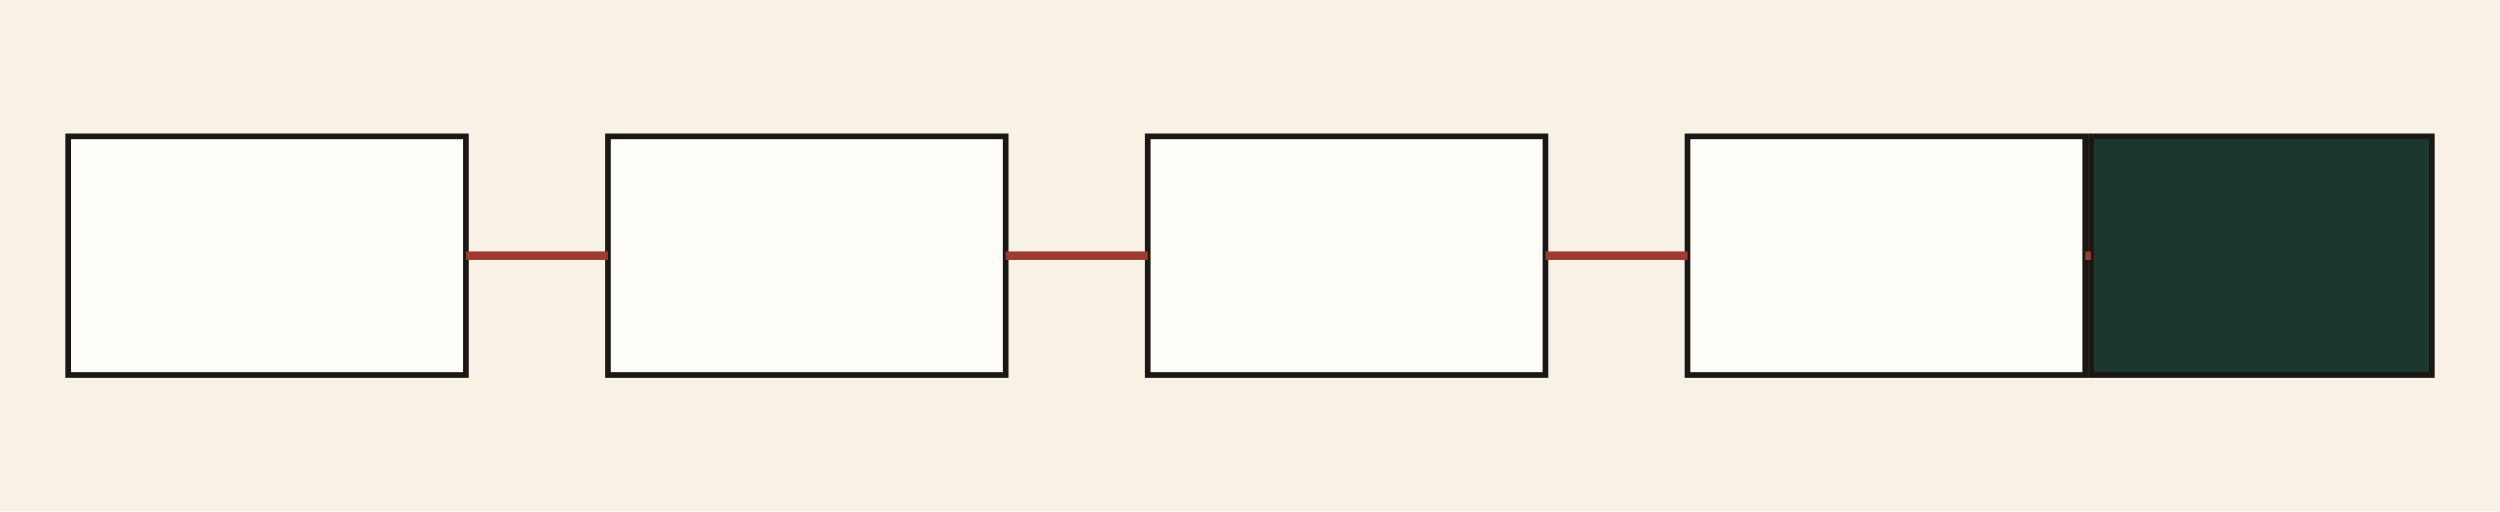
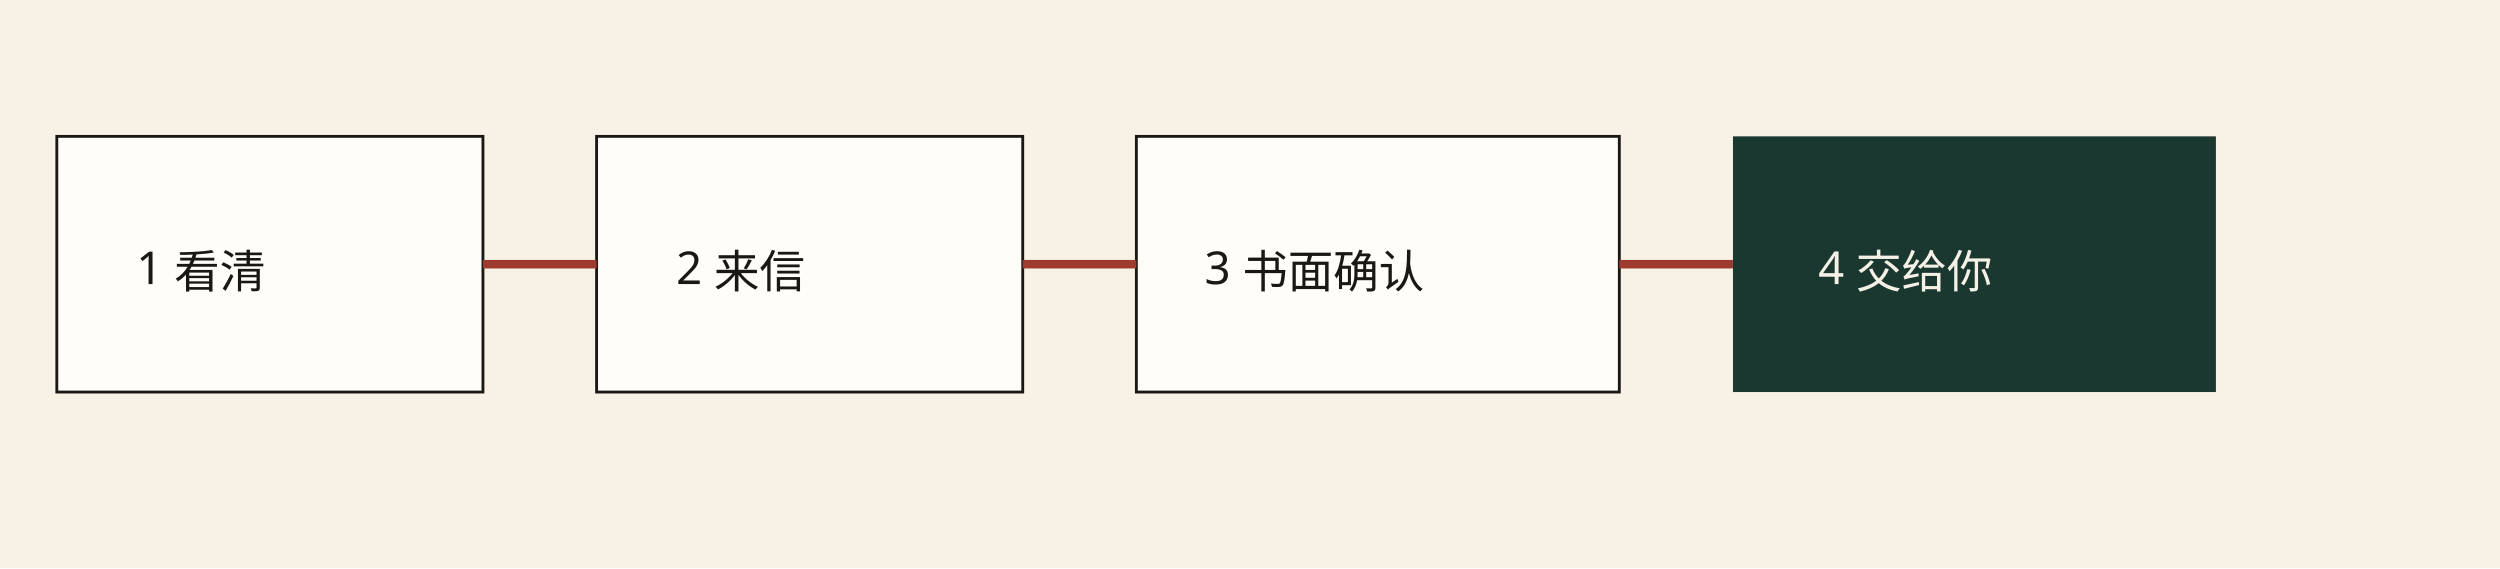
- <svg xmlns="http://www.w3.org/2000/svg" viewBox="0 0 880 180">
-   <rect width="880" height="180" fill="#f7f1e6" />
-   <g fill="#fffdf8" stroke="#1a1714" stroke-width="2">
-     <rect x="24" y="48" width="140" height="84" />
-     <rect x="214" y="48" width="140" height="84" />
-     <rect x="404" y="48" width="140" height="84" />
-     <rect x="594" y="48" width="140" height="84" />
-     <rect x="736" y="48" width="120" height="84" fill="#1b3830" />
+ <svg xmlns="http://www.w3.org/2000/svg" viewBox="0 0 880 200">
+   <rect width="880" height="200" fill="#f7f1e6" />
+   <g font-family="sans-serif" font-size="16" fill="#1a1714">
+     <rect x="20" y="48" width="150" height="90" fill="#fffdf8" stroke="#1a1714" />
+     <text x="48" y="100">1 看清</text>
+     <rect x="210" y="48" width="150" height="90" fill="#fffdf8" stroke="#1a1714" />
+     <text x="238" y="100">2 来信</text>
+     <rect x="400" y="48" width="170" height="90" fill="#fffdf8" stroke="#1a1714" />
+     <text x="424" y="100">3 书面确认</text>
+     <rect x="610" y="48" width="170" height="90" fill="#1b3830" />
+     <text x="640" y="100" fill="#f6f1e7">4 交给你</text>
  </g>
-   <path d="M164 90 H214 M354 90 H404 M544 90 H594 M734 90 H736" stroke="#9c3b2e" stroke-width="3" />
+   <path d="M170 93 H210 M360 93 H400 M570 93 H610" stroke="#9c3b2e" stroke-width="3" />
</svg>
